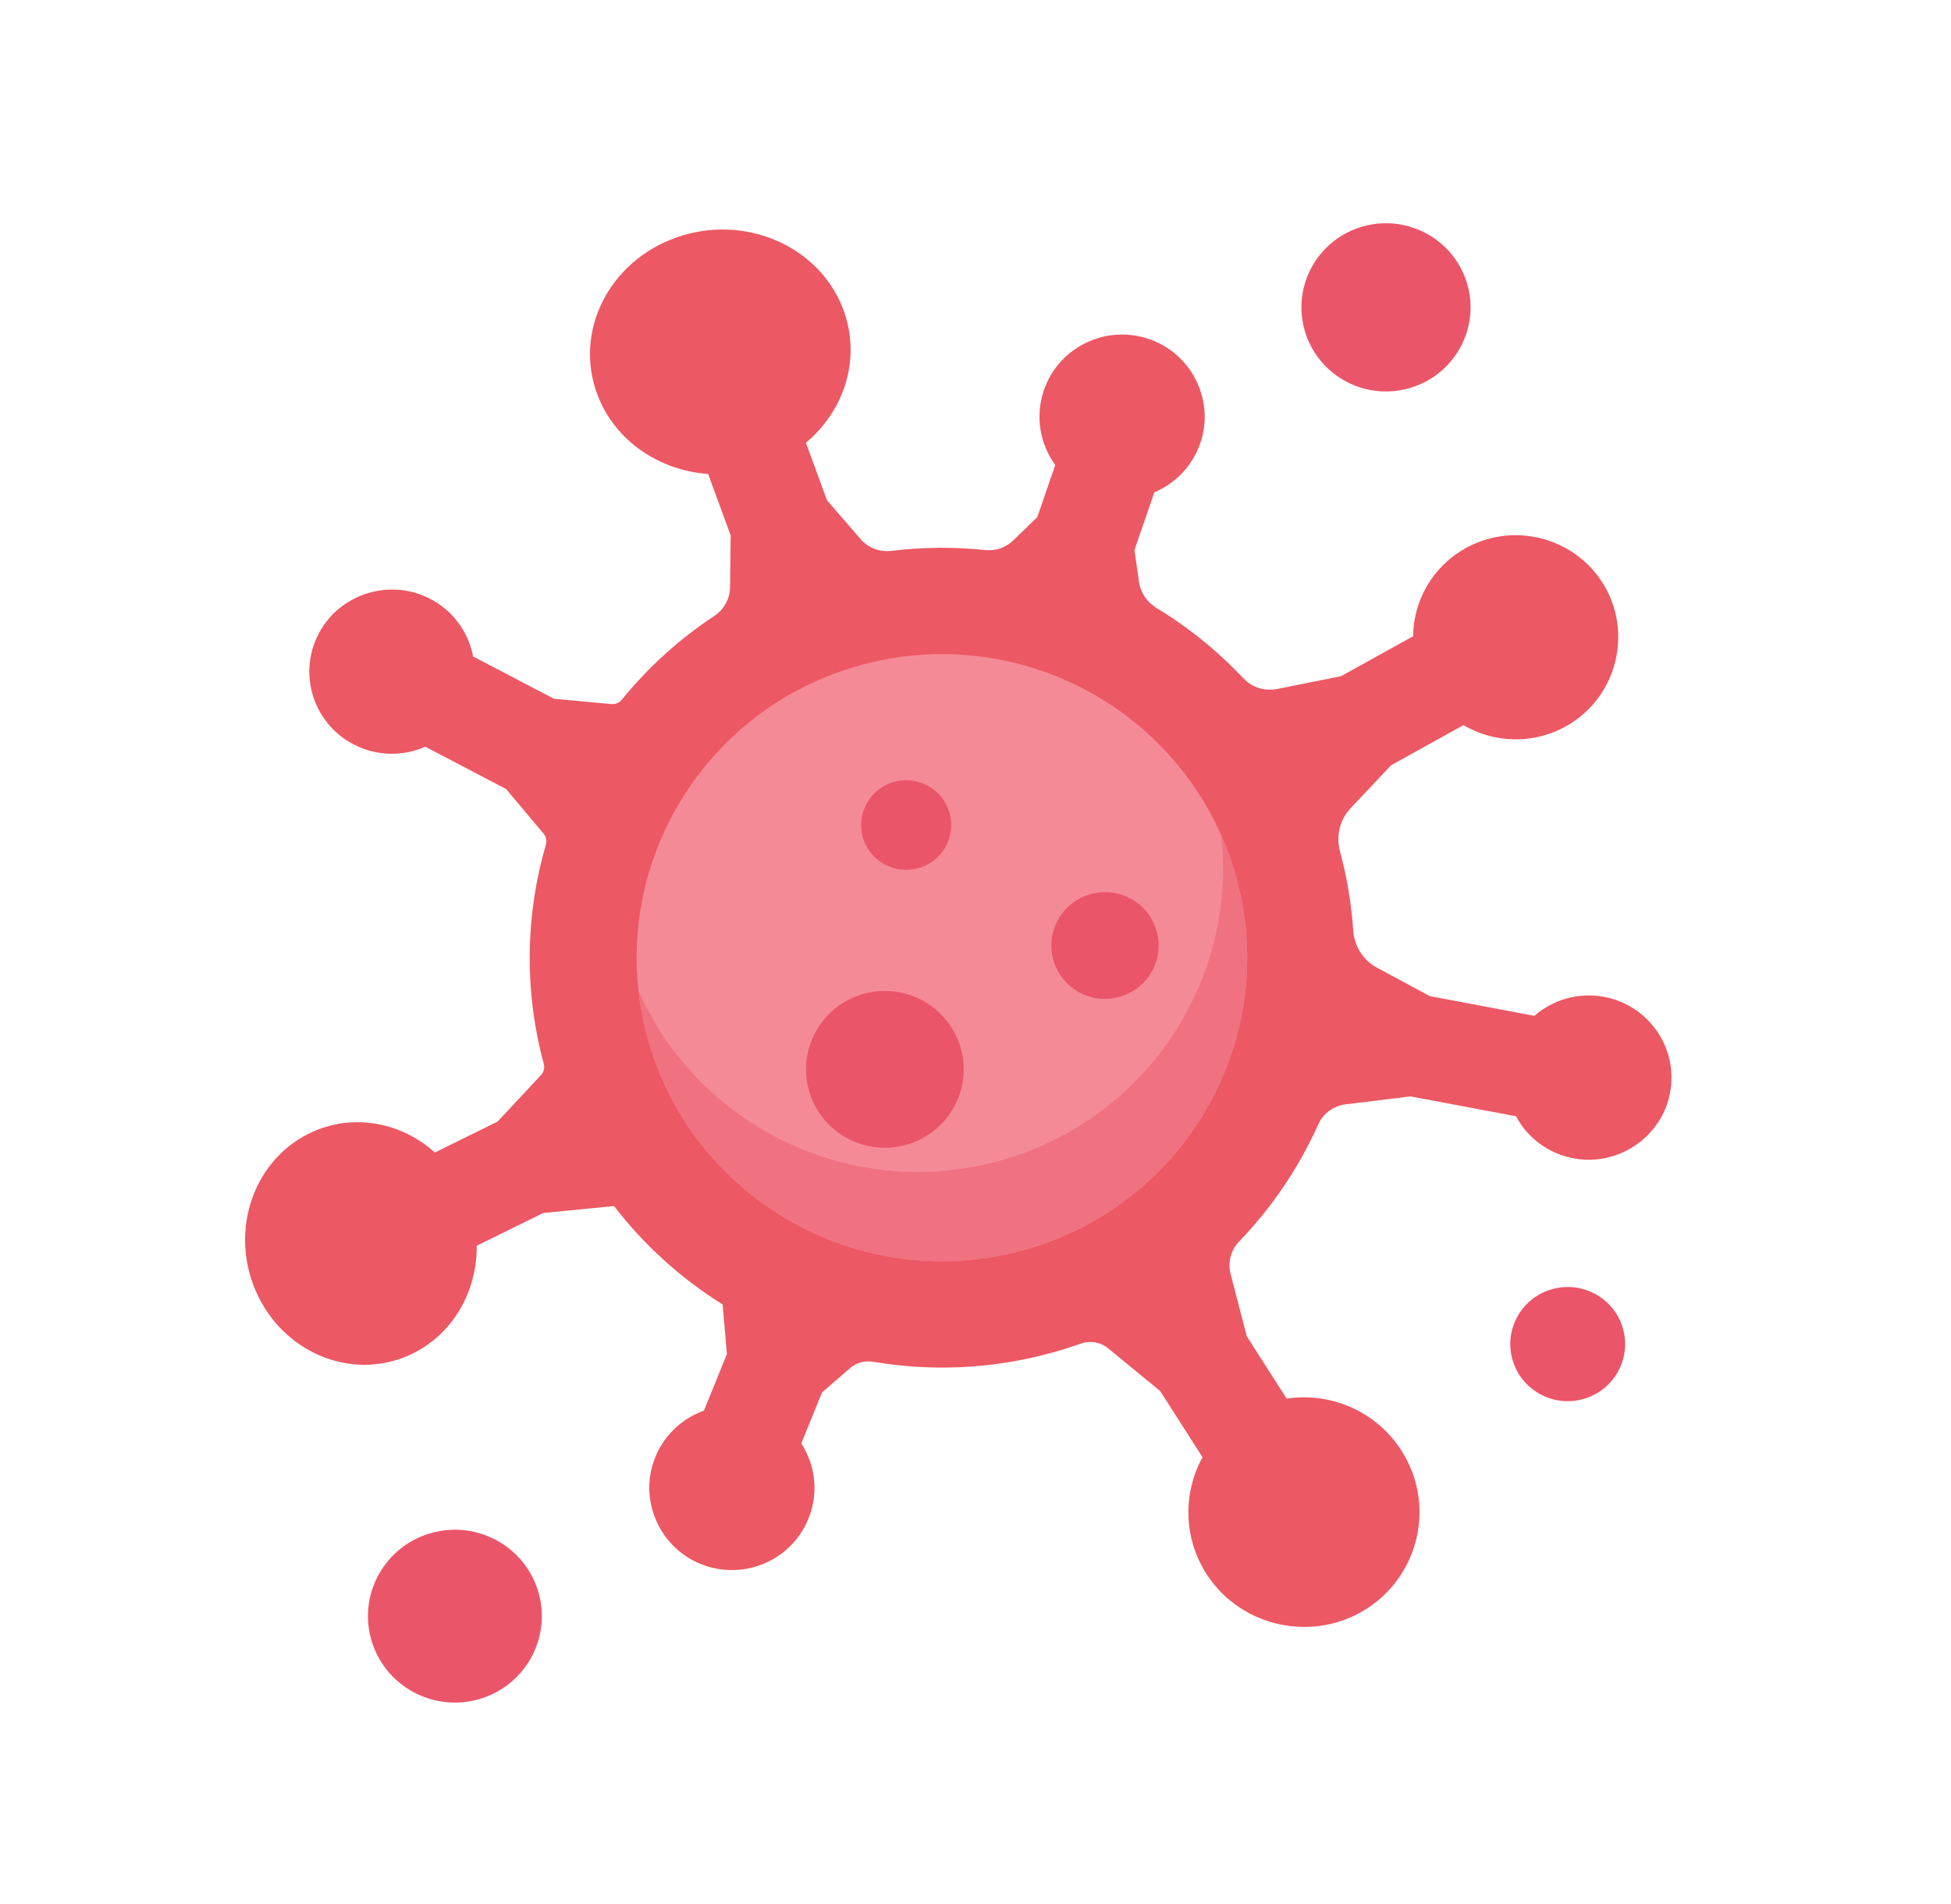
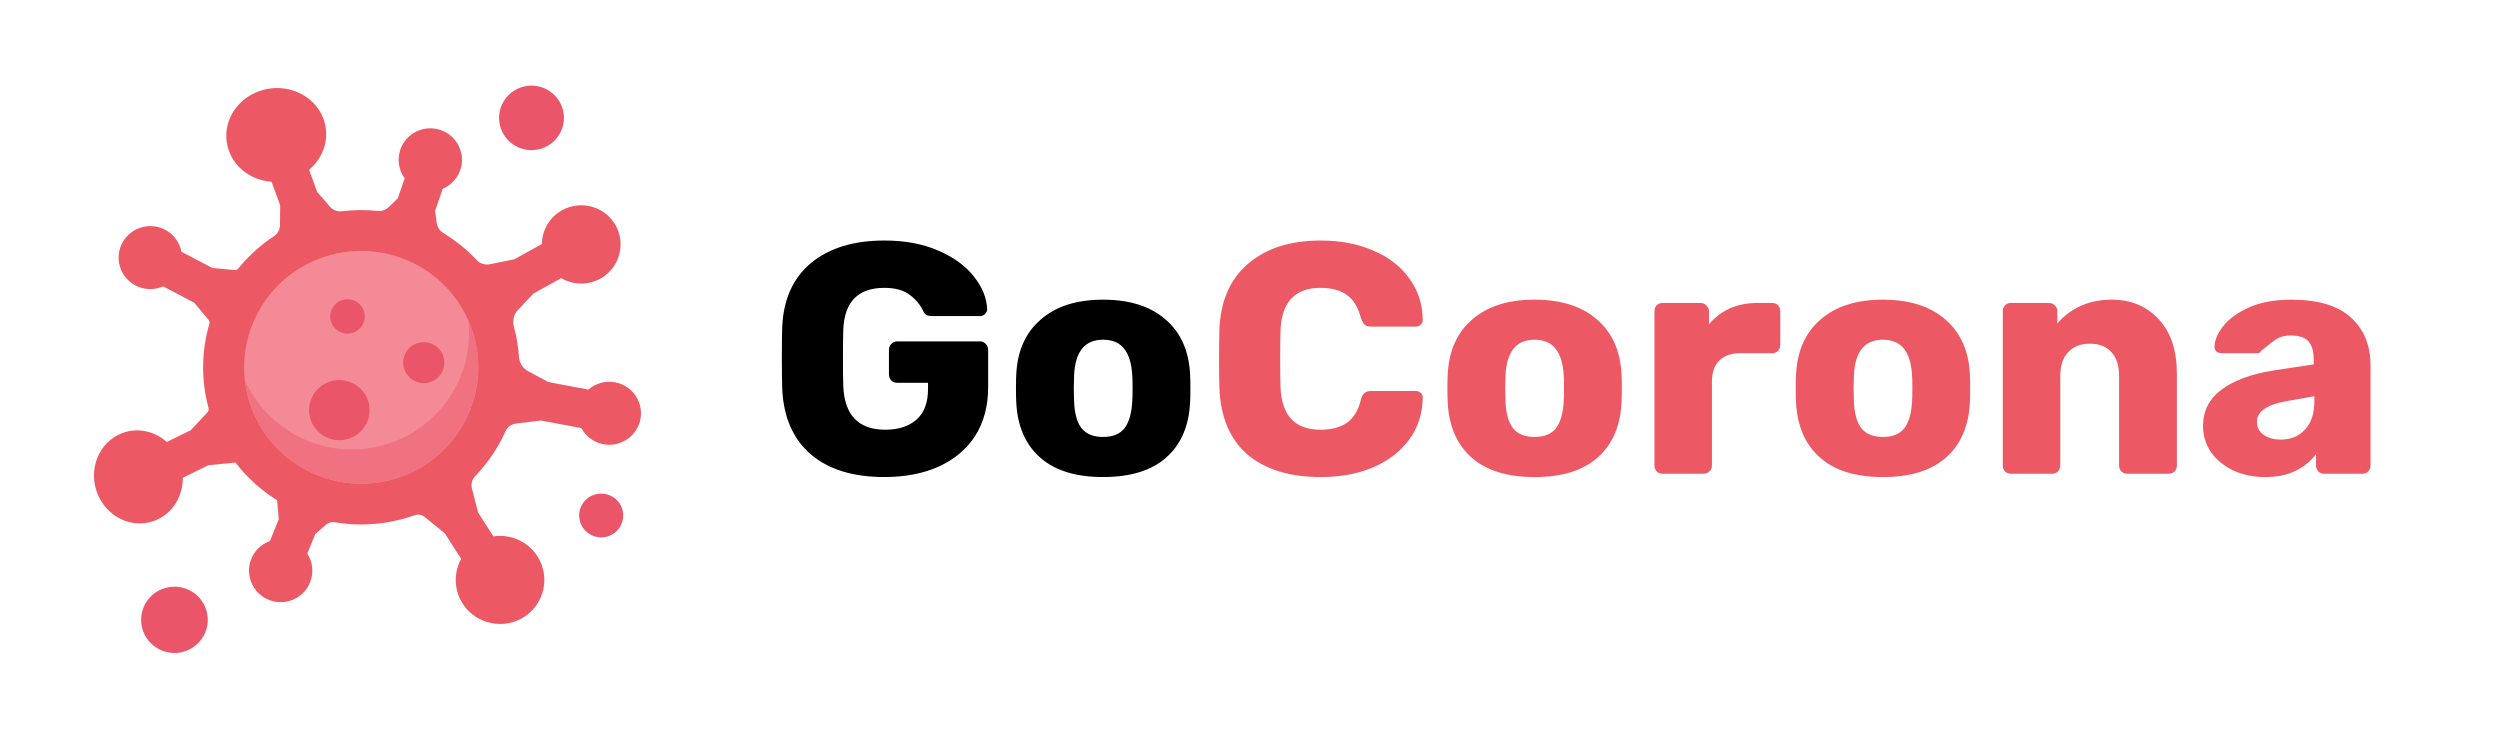
- <svg xmlns="http://www.w3.org/2000/svg" width="41" height="40" viewBox="0 0 41 40" fill="none">
+ <svg xmlns="http://www.w3.org/2000/svg" width="137" height="40" viewBox="0 0 137 40" fill="none">
+   <path d="M48.462 26.142C46.734 26.142 45.384 25.721 44.412 24.881C43.44 24.029 42.924 22.823 42.864 21.264C42.852 20.916 42.846 20.363 42.846 19.608C42.846 18.852 42.852 18.299 42.864 17.951C42.924 16.427 43.446 15.252 44.43 14.424C45.426 13.595 46.77 13.181 48.462 13.181C49.602 13.181 50.592 13.367 51.432 13.739C52.284 14.111 52.932 14.585 53.376 15.162C53.832 15.738 54.072 16.331 54.096 16.944C54.096 17.052 54.054 17.142 53.97 17.213C53.898 17.285 53.808 17.322 53.7 17.322H51.072C50.952 17.322 50.856 17.303 50.784 17.267C50.712 17.232 50.652 17.166 50.604 17.07C50.448 16.721 50.202 16.422 49.866 16.169C49.53 15.905 49.062 15.774 48.462 15.774C47.034 15.774 46.284 16.529 46.212 18.041C46.2 18.378 46.194 18.899 46.194 19.608C46.194 20.303 46.2 20.826 46.212 21.174C46.284 22.758 47.052 23.549 48.516 23.549C49.224 23.549 49.788 23.369 50.208 23.009C50.64 22.637 50.856 22.073 50.856 21.317V20.976H49.164C49.032 20.976 48.924 20.933 48.84 20.849C48.756 20.753 48.714 20.64 48.714 20.508V19.175C48.714 19.044 48.756 18.936 48.84 18.852C48.924 18.756 49.032 18.707 49.164 18.707H53.7C53.832 18.707 53.94 18.756 54.024 18.852C54.108 18.936 54.15 19.044 54.15 19.175V21.227C54.15 22.247 53.916 23.13 53.448 23.873C52.98 24.605 52.314 25.169 51.45 25.566C50.598 25.95 49.602 26.142 48.462 26.142ZM60.445 26.142C58.957 26.142 57.811 25.788 57.007 25.079C56.203 24.372 55.765 23.375 55.693 22.091C55.681 21.936 55.675 21.666 55.675 21.282C55.675 20.898 55.681 20.628 55.693 20.471C55.765 19.2 56.215 18.209 57.043 17.502C57.871 16.782 59.005 16.422 60.445 16.422C61.897 16.422 63.037 16.782 63.865 17.502C64.693 18.209 65.143 19.2 65.215 20.471C65.227 20.628 65.233 20.898 65.233 21.282C65.233 21.666 65.227 21.936 65.215 22.091C65.143 23.375 64.705 24.372 63.901 25.079C63.097 25.788 61.945 26.142 60.445 26.142ZM60.445 23.945C60.973 23.945 61.363 23.79 61.615 23.477C61.867 23.154 62.011 22.662 62.047 22.002C62.059 21.881 62.065 21.642 62.065 21.282C62.065 20.922 62.059 20.681 62.047 20.561C62.011 19.913 61.861 19.427 61.597 19.104C61.345 18.779 60.961 18.617 60.445 18.617C59.449 18.617 58.921 19.265 58.861 20.561L58.843 21.282L58.861 22.002C58.885 22.662 59.023 23.154 59.275 23.477C59.539 23.79 59.929 23.945 60.445 23.945Z" fill="black" />
+   <path d="M72.385 26.142C70.669 26.142 69.325 25.727 68.353 24.899C67.393 24.059 66.883 22.848 66.823 21.264C66.811 20.939 66.805 20.412 66.805 19.68C66.805 18.936 66.811 18.395 66.823 18.059C66.883 16.5 67.405 15.3 68.389 14.46C69.373 13.607 70.705 13.181 72.385 13.181C73.441 13.181 74.389 13.361 75.229 13.722C76.069 14.069 76.729 14.573 77.209 15.233C77.701 15.882 77.953 16.643 77.965 17.52V17.555C77.965 17.651 77.923 17.735 77.839 17.808C77.767 17.867 77.683 17.898 77.587 17.898H75.157C75.001 17.898 74.881 17.867 74.797 17.808C74.713 17.735 74.641 17.61 74.581 17.43C74.413 16.817 74.149 16.392 73.789 16.151C73.429 15.899 72.955 15.774 72.367 15.774C70.951 15.774 70.219 16.566 70.171 18.149C70.159 18.474 70.153 18.971 70.153 19.643C70.153 20.316 70.159 20.826 70.171 21.174C70.219 22.758 70.951 23.549 72.367 23.549C72.955 23.549 73.435 23.424 73.807 23.172C74.179 22.907 74.437 22.482 74.581 21.893C74.629 21.713 74.695 21.593 74.779 21.534C74.863 21.462 74.989 21.425 75.157 21.425H77.587C77.695 21.425 77.785 21.462 77.857 21.534C77.941 21.605 77.977 21.695 77.965 21.803C77.953 22.68 77.701 23.448 77.209 24.108C76.729 24.756 76.069 25.259 75.229 25.619C74.389 25.968 73.441 26.142 72.385 26.142ZM84.088 26.142C82.6 26.142 81.454 25.788 80.65 25.079C79.846 24.372 79.408 23.375 79.336 22.091C79.324 21.936 79.318 21.666 79.318 21.282C79.318 20.898 79.324 20.628 79.336 20.471C79.408 19.2 79.858 18.209 80.686 17.502C81.514 16.782 82.648 16.422 84.088 16.422C85.54 16.422 86.68 16.782 87.508 17.502C88.336 18.209 88.786 19.2 88.858 20.471C88.87 20.628 88.876 20.898 88.876 21.282C88.876 21.666 88.87 21.936 88.858 22.091C88.786 23.375 88.348 24.372 87.544 25.079C86.74 25.788 85.588 26.142 84.088 26.142ZM84.088 23.945C84.616 23.945 85.006 23.79 85.258 23.477C85.51 23.154 85.654 22.662 85.69 22.002C85.702 21.881 85.708 21.642 85.708 21.282C85.708 20.922 85.702 20.681 85.69 20.561C85.654 19.913 85.504 19.427 85.24 19.104C84.988 18.779 84.604 18.617 84.088 18.617C83.092 18.617 82.564 19.265 82.504 20.561L82.486 21.282L82.504 22.002C82.528 22.662 82.666 23.154 82.918 23.477C83.182 23.79 83.572 23.945 84.088 23.945ZM91.114 25.962C90.982 25.962 90.874 25.919 90.79 25.835C90.706 25.752 90.664 25.643 90.664 25.512V17.052C90.664 16.919 90.706 16.811 90.79 16.727C90.874 16.643 90.982 16.602 91.114 16.602H93.184C93.316 16.602 93.424 16.649 93.508 16.745C93.604 16.829 93.652 16.931 93.652 17.052V17.771C94.312 16.991 95.2 16.602 96.316 16.602H97.108C97.24 16.602 97.348 16.643 97.432 16.727C97.516 16.811 97.558 16.919 97.558 17.052V18.905C97.558 19.026 97.516 19.134 97.432 19.23C97.348 19.314 97.24 19.355 97.108 19.355H95.362C94.87 19.355 94.486 19.494 94.21 19.77C93.946 20.034 93.814 20.412 93.814 20.904V25.512C93.814 25.643 93.766 25.752 93.67 25.835C93.586 25.919 93.478 25.962 93.346 25.962H91.114ZM103.178 26.142C101.69 26.142 100.544 25.788 99.74 25.079C98.936 24.372 98.498 23.375 98.425 22.091C98.413 21.936 98.407 21.666 98.407 21.282C98.407 20.898 98.413 20.628 98.425 20.471C98.498 19.2 98.948 18.209 99.775 17.502C100.604 16.782 101.738 16.422 103.178 16.422C104.63 16.422 105.77 16.782 106.598 17.502C107.426 18.209 107.876 19.2 107.948 20.471C107.96 20.628 107.966 20.898 107.966 21.282C107.966 21.666 107.96 21.936 107.948 22.091C107.876 23.375 107.438 24.372 106.634 25.079C105.83 25.788 104.678 26.142 103.178 26.142ZM103.178 23.945C103.706 23.945 104.096 23.79 104.348 23.477C104.6 23.154 104.744 22.662 104.78 22.002C104.792 21.881 104.798 21.642 104.798 21.282C104.798 20.922 104.792 20.681 104.78 20.561C104.744 19.913 104.594 19.427 104.33 19.104C104.078 18.779 103.694 18.617 103.178 18.617C102.182 18.617 101.654 19.265 101.594 20.561L101.576 21.282L101.594 22.002C101.618 22.662 101.756 23.154 102.008 23.477C102.272 23.79 102.662 23.945 103.178 23.945ZM110.203 25.962C110.071 25.962 109.963 25.919 109.879 25.835C109.795 25.752 109.753 25.643 109.753 25.512V17.052C109.753 16.919 109.795 16.811 109.879 16.727C109.963 16.643 110.071 16.602 110.203 16.602H112.273C112.405 16.602 112.513 16.643 112.597 16.727C112.693 16.811 112.741 16.919 112.741 17.052V17.735C113.065 17.34 113.479 17.021 113.983 16.782C114.499 16.541 115.081 16.422 115.729 16.422C116.785 16.422 117.643 16.782 118.303 17.502C118.963 18.209 119.293 19.206 119.293 20.489V25.512C119.293 25.631 119.251 25.739 119.167 25.835C119.083 25.919 118.975 25.962 118.843 25.962H116.575C116.455 25.962 116.347 25.919 116.251 25.835C116.167 25.739 116.125 25.631 116.125 25.512V20.598C116.125 20.034 115.987 19.602 115.711 19.302C115.435 18.989 115.039 18.834 114.523 18.834C114.019 18.834 113.623 18.989 113.335 19.302C113.047 19.602 112.903 20.034 112.903 20.598V25.512C112.903 25.631 112.861 25.739 112.777 25.835C112.693 25.919 112.585 25.962 112.453 25.962H110.203ZM124.128 26.142C123.492 26.142 122.91 26.021 122.382 25.782C121.866 25.529 121.458 25.194 121.158 24.773C120.87 24.341 120.726 23.867 120.726 23.352C120.726 22.523 121.062 21.858 121.734 21.354C122.418 20.849 123.354 20.502 124.542 20.309L126.792 19.968V19.715C126.792 19.259 126.696 18.924 126.504 18.707C126.312 18.491 125.988 18.384 125.532 18.384C125.256 18.384 125.028 18.431 124.848 18.527C124.668 18.623 124.482 18.756 124.29 18.924C124.122 19.067 123.996 19.163 123.912 19.212C123.876 19.308 123.81 19.355 123.714 19.355H121.752C121.632 19.355 121.53 19.32 121.446 19.247C121.374 19.163 121.344 19.067 121.356 18.959C121.368 18.636 121.524 18.276 121.824 17.88C122.136 17.483 122.604 17.142 123.228 16.854C123.864 16.566 124.644 16.422 125.568 16.422C127.044 16.422 128.136 16.752 128.844 17.412C129.552 18.059 129.906 18.936 129.906 20.04V25.512C129.906 25.631 129.864 25.739 129.78 25.835C129.696 25.919 129.588 25.962 129.456 25.962H127.368C127.248 25.962 127.14 25.919 127.044 25.835C126.96 25.739 126.918 25.631 126.918 25.512V24.881C126.654 25.253 126.282 25.559 125.802 25.799C125.334 26.027 124.776 26.142 124.128 26.142ZM124.974 24.09C125.526 24.09 125.97 23.91 126.306 23.549C126.654 23.189 126.828 22.662 126.828 21.965V21.713L125.298 21.983C124.218 22.175 123.678 22.553 123.678 23.117C123.678 23.418 123.804 23.657 124.056 23.837C124.308 24.006 124.614 24.09 124.974 24.09Z" fill="#EC5863" />
  <path d="M14.221 4.989C15.646 4.489 17.211 5.163 17.717 6.493C18.105 7.511 17.758 8.618 16.936 9.305L17.38 10.516L18.087 11.332C18.248 11.518 18.493 11.607 18.738 11.577C19.399 11.496 20.056 11.493 20.699 11.56C20.917 11.584 21.134 11.512 21.291 11.36L21.8 10.866L22.176 9.772C21.857 9.333 21.748 8.752 21.938 8.199C22.26 7.263 23.311 6.779 24.245 7.163C25.051 7.492 25.489 8.388 25.253 9.222C25.103 9.752 24.724 10.15 24.258 10.347L23.841 11.559L23.936 12.228C23.969 12.457 24.105 12.658 24.305 12.778C24.975 13.185 25.59 13.682 26.13 14.256C26.312 14.45 26.582 14.533 26.843 14.48L28.183 14.211L29.696 13.372C29.704 12.627 30.102 11.908 30.802 11.52C31.861 10.933 33.201 11.327 33.766 12.402C34.275 13.373 33.955 14.592 33.033 15.189C32.312 15.655 31.433 15.638 30.755 15.24L29.233 16.084L28.382 16.987C28.154 17.229 28.073 17.572 28.16 17.893C28.16 17.895 28.161 17.896 28.161 17.898C28.31 18.451 28.401 19.006 28.438 19.557C28.46 19.885 28.645 20.18 28.936 20.337L30.046 20.935L32.245 21.35C32.633 21.012 33.167 20.849 33.713 20.951C34.691 21.136 35.322 22.105 35.071 23.08C34.855 23.915 34.032 24.47 33.172 24.361C32.586 24.286 32.112 23.934 31.858 23.46L29.644 23.043L28.279 23.209C28.027 23.24 27.807 23.398 27.705 23.628C27.296 24.538 26.732 25.375 26.036 26.097C25.863 26.277 25.799 26.534 25.861 26.774L26.201 28.084L27.038 29.394C27.96 29.256 28.919 29.654 29.451 30.486C30.166 31.603 29.841 33.083 28.729 33.805C27.616 34.526 26.102 34.212 25.373 33.108C24.863 32.335 24.857 31.382 25.271 30.626L24.381 29.235L23.288 28.338C23.126 28.205 22.905 28.169 22.708 28.24C22.488 28.318 22.265 28.388 22.036 28.448C20.794 28.78 19.541 28.822 18.349 28.62C18.174 28.59 17.995 28.64 17.862 28.756L17.275 29.264L16.839 30.336C17.134 30.792 17.209 31.378 16.989 31.919C16.616 32.837 15.539 33.262 14.628 32.827C13.842 32.453 13.455 31.535 13.737 30.716C13.916 30.194 14.316 29.818 14.793 29.647L15.276 28.459L15.187 27.416C14.315 26.872 13.539 26.173 12.904 25.347L11.413 25.494L10.018 26.182C10.027 27.116 9.545 28.004 8.699 28.434C7.504 29.041 6.036 28.503 5.421 27.233C4.806 25.963 5.275 24.442 6.47 23.835C7.364 23.381 8.411 23.567 9.139 24.222L10.455 23.573L11.368 22.596C11.428 22.532 11.45 22.442 11.428 22.358L11.427 22.357C11.005 20.79 11.048 19.206 11.472 17.751C11.495 17.671 11.477 17.585 11.424 17.521L10.636 16.583L8.938 15.694C8.47 15.899 7.915 15.899 7.428 15.643C6.547 15.182 6.23 14.075 6.755 13.216C7.216 12.462 8.197 12.176 8.995 12.563C9.511 12.812 9.844 13.28 9.942 13.797L11.64 14.685L12.848 14.798C12.932 14.806 13.014 14.771 13.067 14.706C13.616 14.031 14.268 13.435 15.009 12.947C15.213 12.812 15.339 12.589 15.342 12.345L15.355 11.252L14.881 9.961C13.854 9.888 12.925 9.268 12.557 8.301C12.051 6.971 12.796 5.488 14.221 4.989Z" fill="#EC5863" />
  <path d="M25.99 18.477C25.073 15.074 21.556 13.054 18.134 13.966C14.713 14.878 12.682 18.376 13.599 21.779C14.516 25.181 18.033 27.201 21.454 26.289C24.876 25.377 26.907 21.879 25.99 18.477Z" fill="#F58A97" />
  <path d="M20.948 24.411C17.848 25.237 14.669 23.657 13.417 20.82C13.453 21.139 13.513 21.459 13.599 21.779C14.516 25.181 18.033 27.201 21.454 26.289C24.876 25.377 26.907 21.88 25.99 18.477C25.904 18.157 25.795 17.85 25.665 17.557C26.007 20.635 24.049 23.585 20.948 24.411Z" fill="#F07281" />
  <path d="M11.324 33.496C11.063 32.527 10.061 31.952 9.087 32.212C8.113 32.471 7.534 33.467 7.795 34.436C8.057 35.405 9.058 35.98 10.033 35.721C11.007 35.461 11.585 34.465 11.324 33.496Z" fill="#EB5569" />
  <path d="M34.111 27.938C33.938 27.298 33.277 26.918 32.633 27.09C31.989 27.261 31.607 27.919 31.78 28.559C31.952 29.199 32.614 29.579 33.258 29.407C33.901 29.236 34.283 28.578 34.111 27.938Z" fill="#EB5569" />
  <path d="M30.843 6.002C30.589 5.059 29.614 4.5 28.666 4.752C27.718 5.005 27.156 5.974 27.41 6.917C27.664 7.86 28.638 8.419 29.586 8.167C30.534 7.914 31.097 6.945 30.843 6.002Z" fill="#EB5569" />
  <path d="M20.195 22.048C19.959 21.169 19.05 20.647 18.166 20.883C17.283 21.118 16.758 22.022 16.995 22.901C17.232 23.779 18.14 24.301 19.024 24.066C19.908 23.83 20.432 22.927 20.195 22.048Z" fill="#EB5569" />
  <path d="M24.311 19.582C24.15 18.983 23.531 18.628 22.93 18.789C22.328 18.949 21.971 19.564 22.132 20.162C22.294 20.761 22.912 21.116 23.513 20.955C24.115 20.795 24.472 20.18 24.311 19.582Z" fill="#EB5569" />
  <path d="M19.958 17.096C19.822 16.594 19.303 16.296 18.798 16.43C18.293 16.565 17.993 17.081 18.128 17.584C18.264 18.086 18.783 18.384 19.288 18.249C19.793 18.115 20.093 17.598 19.958 17.096Z" fill="#EB5569" />
</svg>
